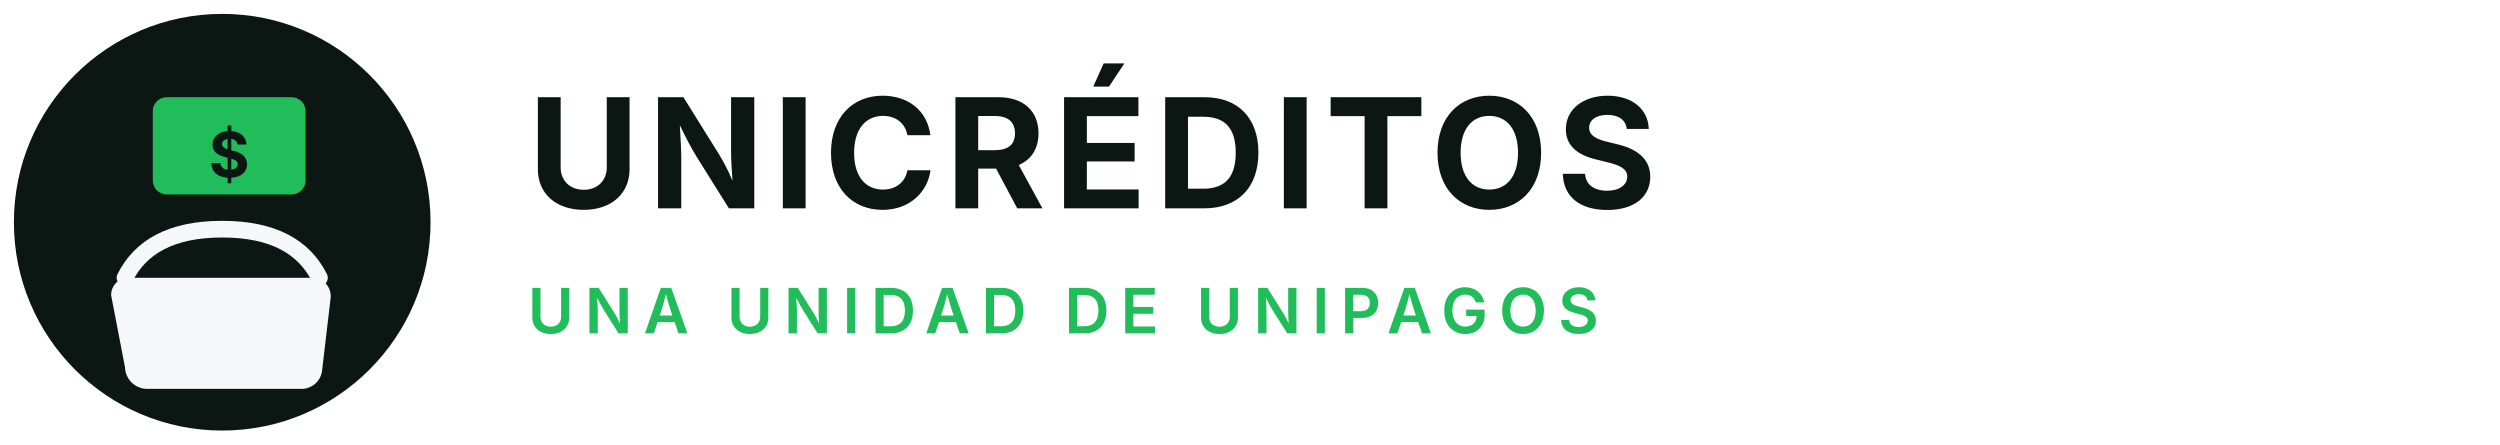
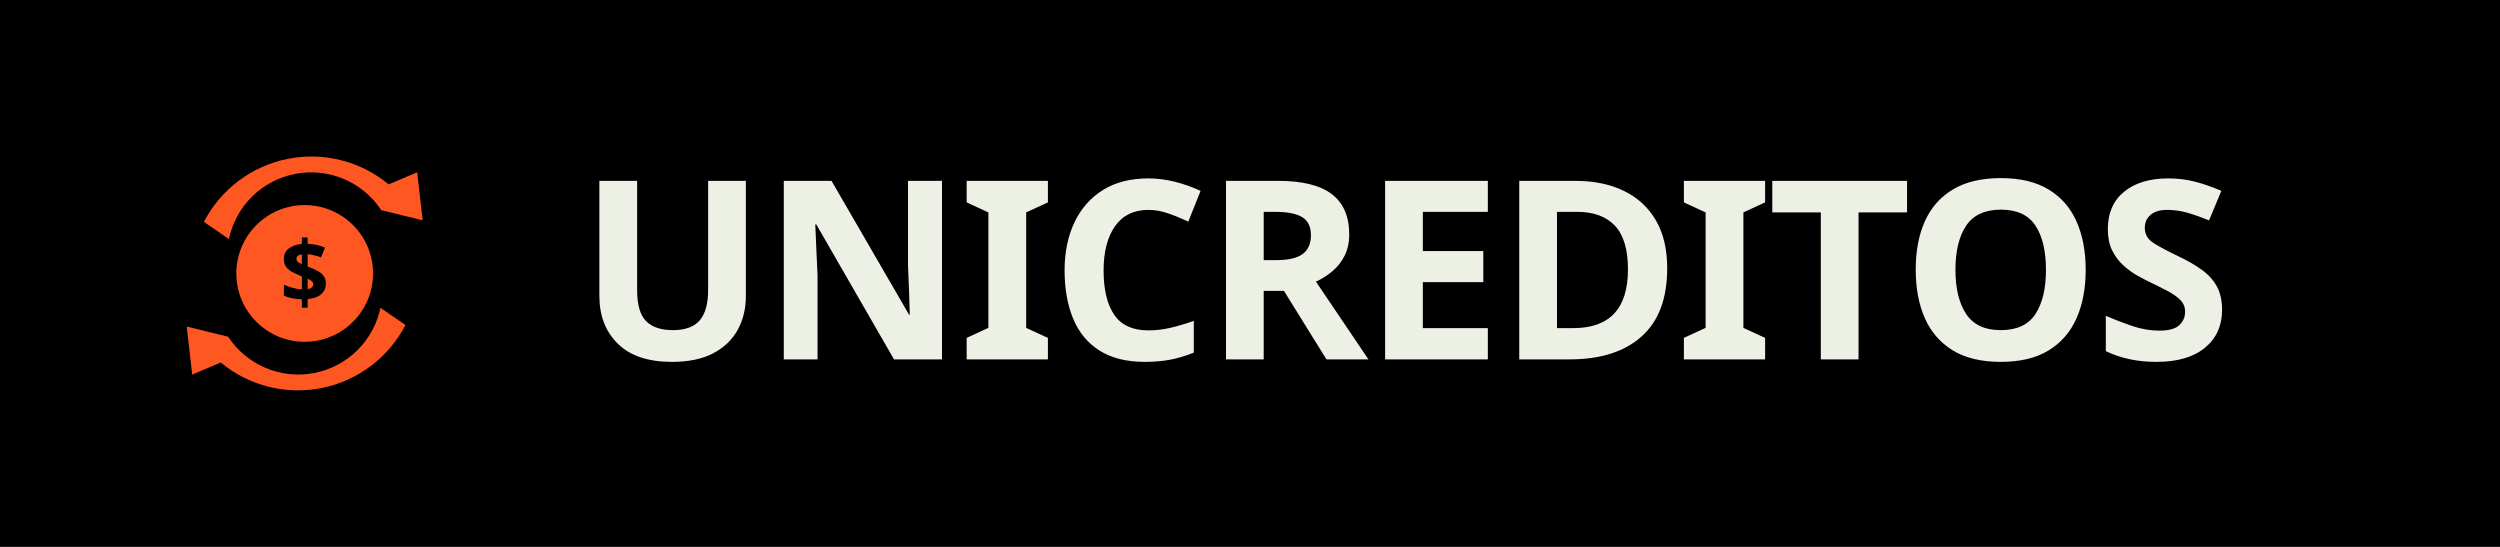
- <svg xmlns="http://www.w3.org/2000/svg" viewBox="0 0 360 64" width="360" height="64" role="img" aria-label="UNICRÉDITOS">
-   <circle cx="32" cy="32" r="30" fill="#0C1612" />
-   <rect x="22" y="14" width="22" height="14" rx="2" fill="#20BD5A" />
-   <text x="33" y="25.5" text-anchor="middle" font-family="Inter, Arial, sans-serif" font-size="9" font-weight="700" fill="#0C1612">$</text>
-   <path d="M18 40c2.2-4.4 6.6-7 14-7s11.8 2.6 14 7" fill="none" stroke="#F5F7FA" stroke-width="2.4" stroke-linecap="round" />
-   <path d="M16 42.5c0-1.4 1.1-2.5 2.5-2.5H45c1.6 0 2.8 1.4 2.6 3l-1.2 10.2A3 3 0 0 1 43.5 56H21.2A3.2 3.2 0 0 1 18 52.9Z" fill="#F5F7FA" />
-   <text x="76" y="30" font-family="Inter, Arial, sans-serif" font-size="22" font-weight="700" letter-spacing="1.2" fill="#0C1612">UNICRÉDITOS</text>
-   <text x="76" y="48" font-family="Inter, Arial, sans-serif" font-size="9" font-weight="600" letter-spacing="1.6" fill="#20BD5A">UNA UNIDAD DE UNIPAGOS</text>
+ <svg xmlns="http://www.w3.org/2000/svg" viewBox="0 0 640 140" width="640" height="140" role="img" aria-label="UNICREDITOS">
+   <rect width="640" height="140" fill="#000000" />
+   <g transform="translate(28,20)">
+     <g fill="#FF5722">
+       <path d="M24.2 36.8 A 31 31 0 0 1 71.5 27.2 L 78.8 24.1 80.2 36.4 69.6 33.8 A 21.5 21.5 0 0 0 30.6 41.2 Z" />
+       <path d="M75.8 63.2 A 31 31 0 0 1 28.5 72.8 L 21.2 75.9 19.8 63.6 30.4 66.2 A 21.5 21.5 0 0 0 69.4 58.8 Z" />
+       <circle cx="50" cy="50" r="17.5" />
+     </g>
+     <text x="50" y="57.5" text-anchor="middle" font-family="Impact, Haettenschweiler, Arial Black, sans-serif" font-size="22" font-weight="700" fill="#000000">$</text>
+   </g>
+   <text x="148" y="92" font-family="Impact, Haettenschweiler, 'Arial Narrow Bold', 'Arial Black', sans-serif" font-size="64" font-weight="700" letter-spacing="-1.5" fill="#ECF0E5">UNICREDITOS</text>
</svg>
